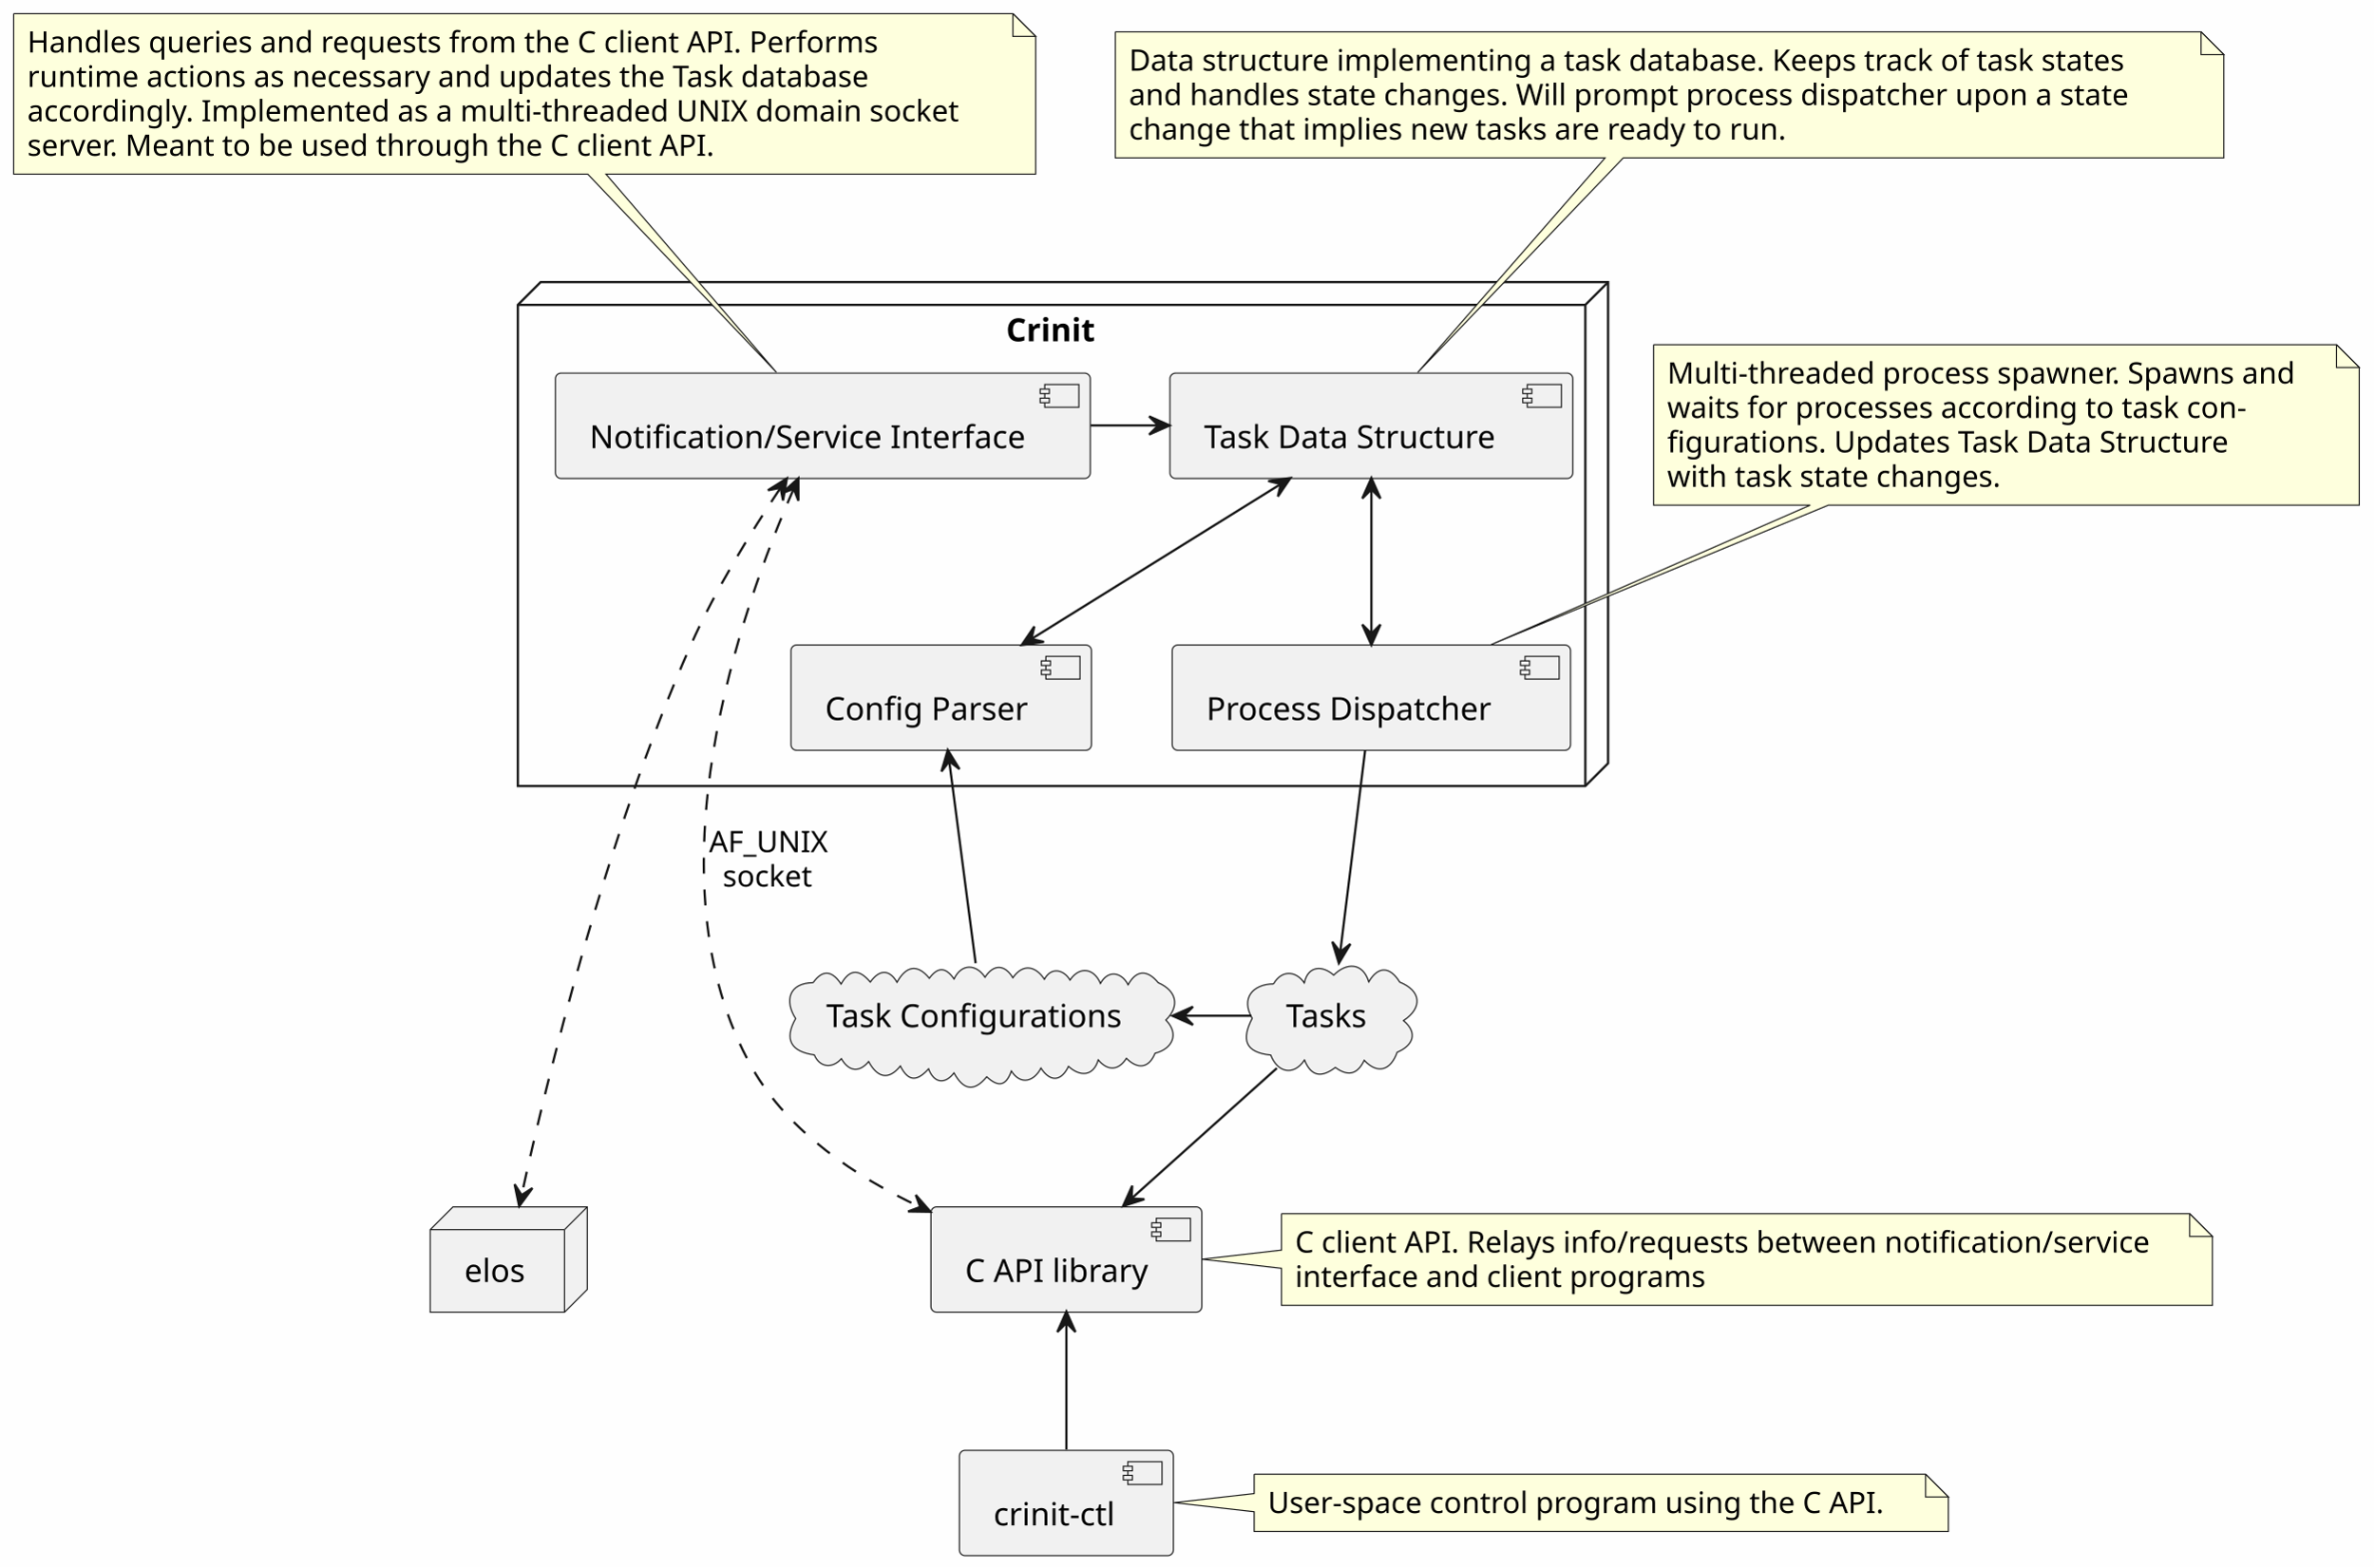
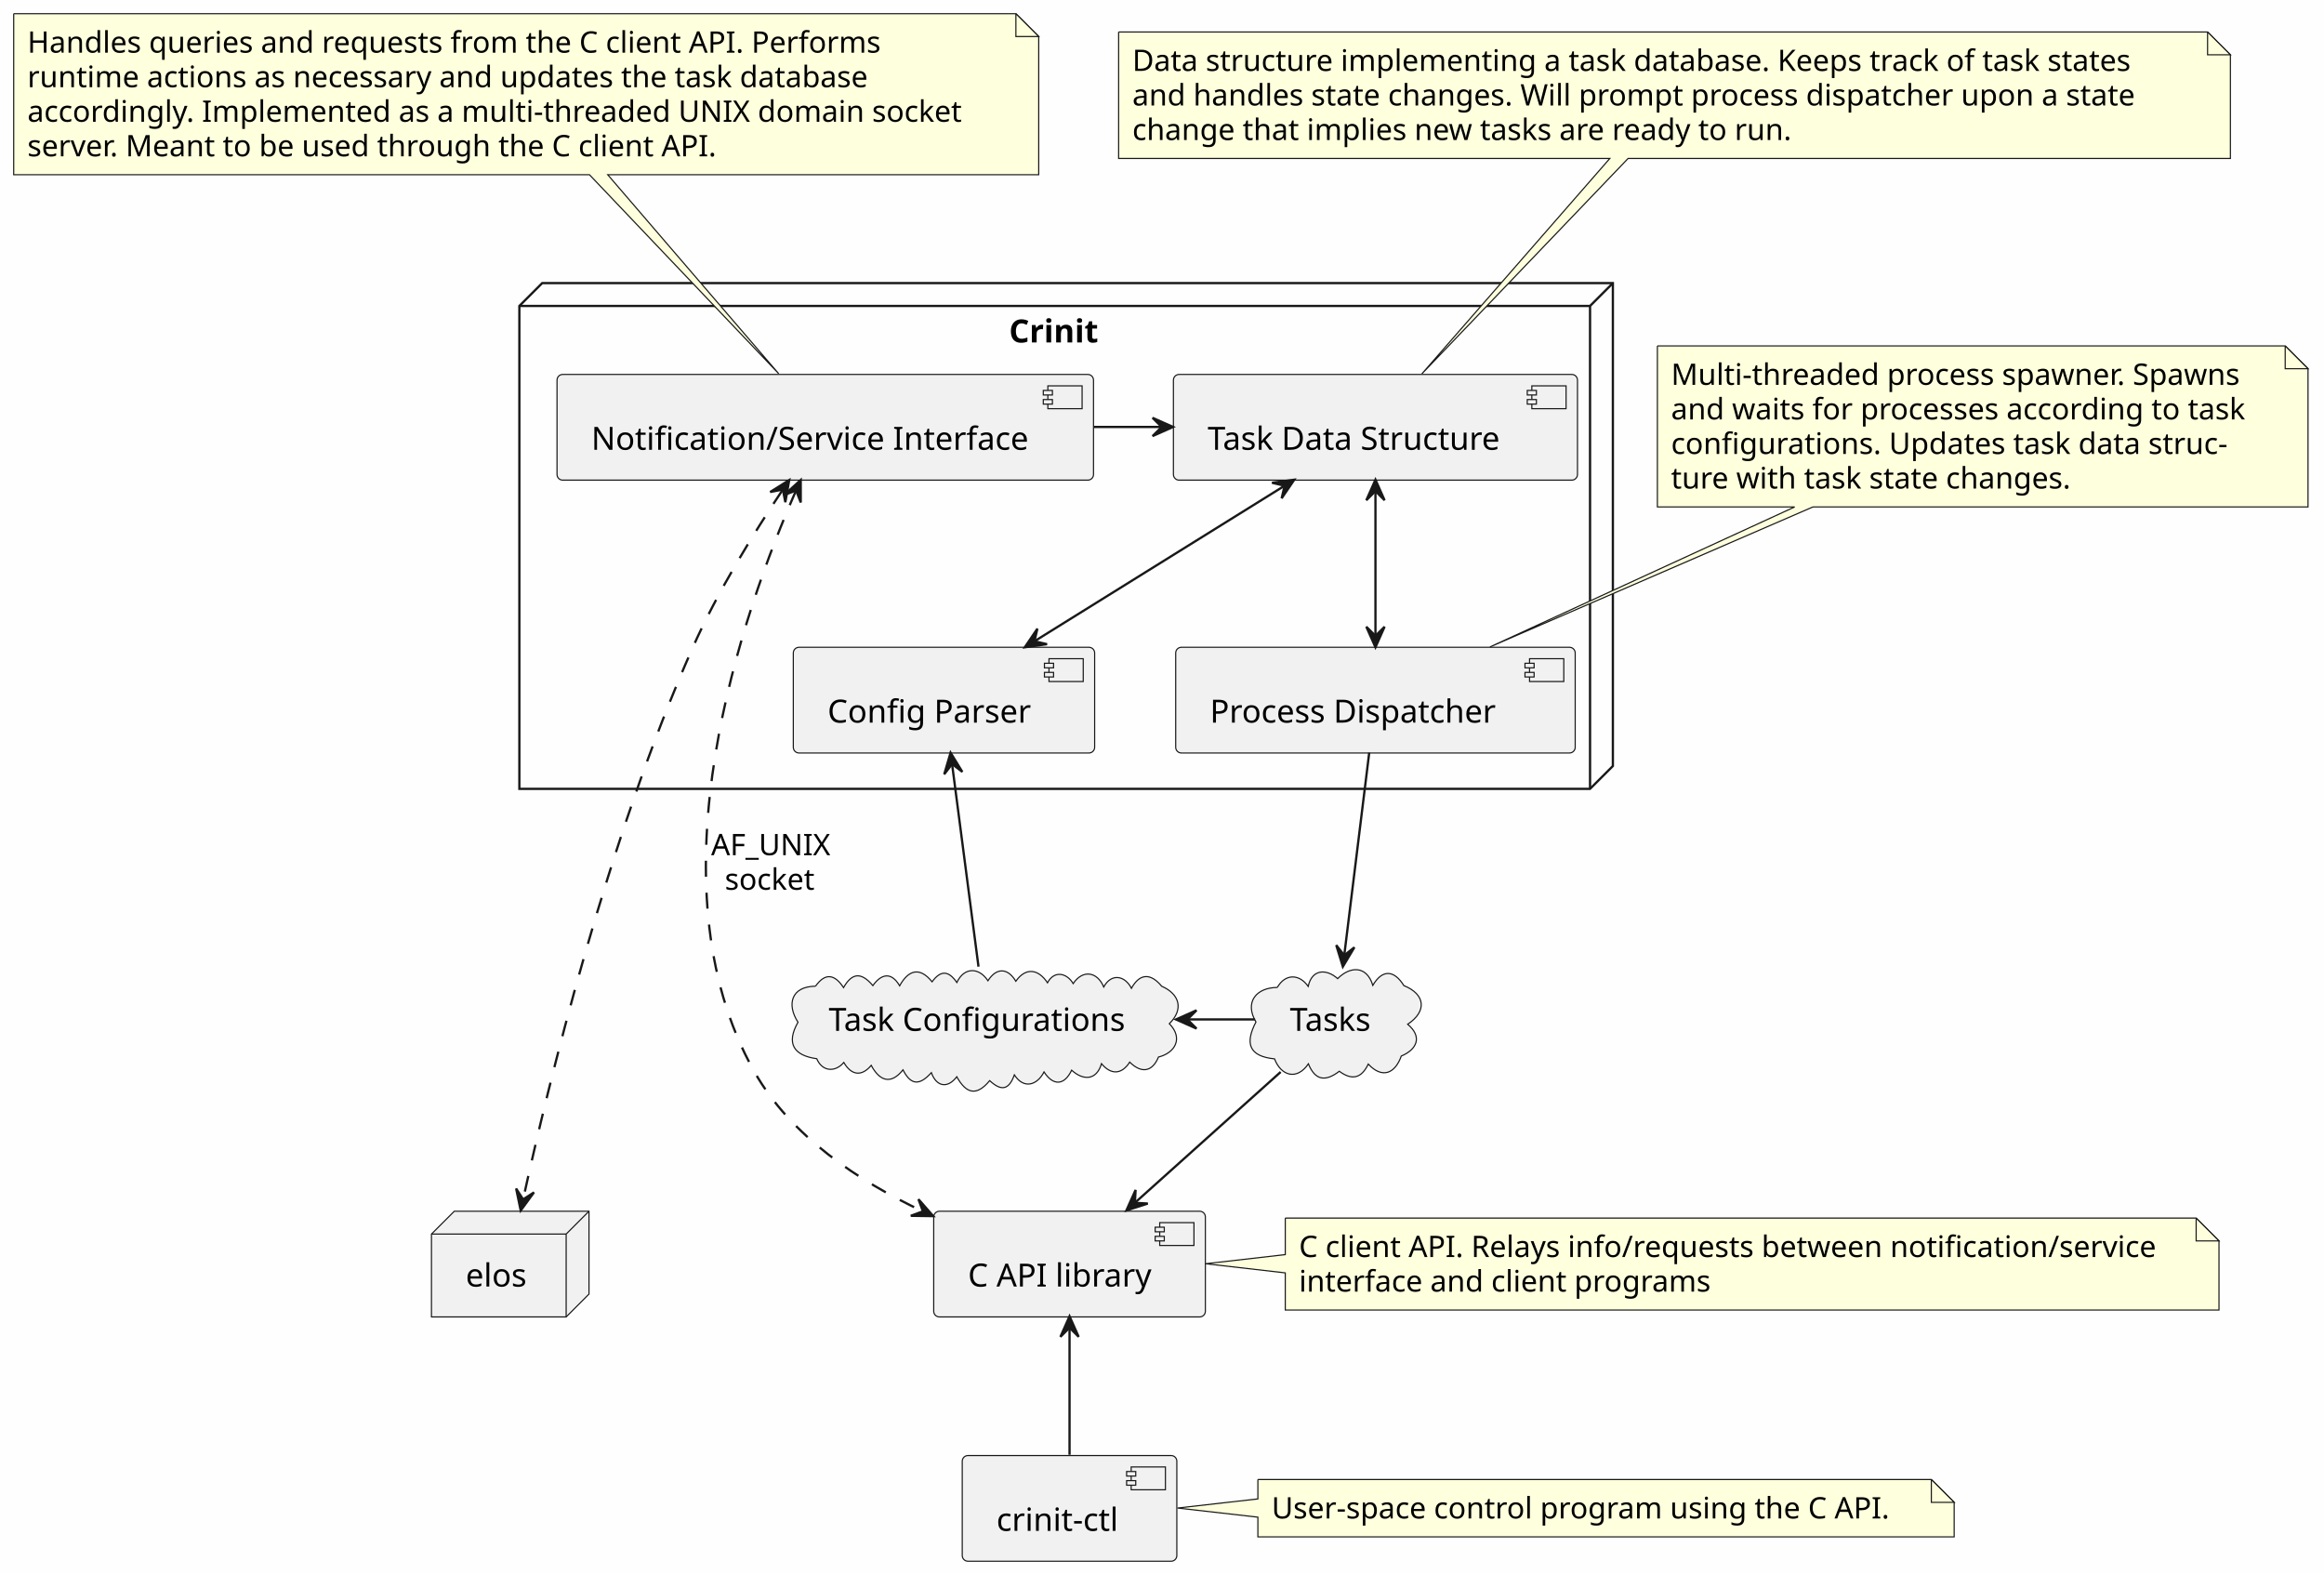
- <svg xmlns="http://www.w3.org/2000/svg" contentStyleType="text/css" height="689px" preserveAspectRatio="none" style="width:1043px;height:689px;background:#FEFEFE;" version="1.1" viewBox="0 0 1043 689" width="1043px" zoomAndPan="magnify">
+ <svg xmlns="http://www.w3.org/2000/svg" contentStyleType="text/css" height="689px" preserveAspectRatio="none" style="width:1018px;height:689px;background:#FEFEFE;" version="1.1" viewBox="0 0 1018 689" width="1018px" zoomAndPan="magnify">
  <defs />
  <g>
-     <rect fill="#FEFEFE" height="689" style="stroke:none;stroke-width:1.0;" width="1043" x="0" y="0" />
+     <rect fill="#FEFEFE" height="689" style="stroke:none;stroke-width:1.0;" width="1018" x="0" y="0" />
    <g id="cluster_Crinit">
      <polygon fill="none" points="227.5,134,237.5,124,706.5,124,706.5,335.5,696.5,345.5,227.5,345.5,227.5,134" style="stroke:#181818;stroke-width:1.0;" />
      <line style="stroke:#181818;stroke-width:1.0;" x1="696.5" x2="706.5" y1="134" y2="124" />
      <line style="stroke:#181818;stroke-width:1.0;" x1="227.5" x2="696.5" y1="134" y2="134" />
      <line style="stroke:#181818;stroke-width:1.0;" x1="696.5" x2="696.5" y1="134" y2="345.5" />
      <text fill="#000000" font-family="sans-serif" font-size="14" font-weight="bold" lengthAdjust="spacing" textLength="42" x="442" y="149.995">Crinit</text>
    </g>
    <g id="elem_task_data">
      <rect fill="#F1F1F1" height="46.297" rx="2.5" ry="2.5" style="stroke:#181818;stroke-width:0.5;" width="177" x="514" y="164" />
      <rect fill="#F1F1F1" height="10" style="stroke:#181818;stroke-width:0.5;" width="15" x="671" y="169" />
      <rect fill="#F1F1F1" height="2" style="stroke:#181818;stroke-width:0.5;" width="4" x="669" y="171" />
      <rect fill="#F1F1F1" height="2" style="stroke:#181818;stroke-width:0.5;" width="4" x="669" y="175" />
      <text fill="#000000" font-family="sans-serif" font-size="14" lengthAdjust="spacing" textLength="137" x="529" y="196.995">Task Data Structure</text>
    </g>
    <g id="elem_notify_if">
      <rect fill="#F1F1F1" height="46.297" rx="2.5" ry="2.5" style="stroke:#181818;stroke-width:0.5;" width="235" x="244" y="164" />
      <rect fill="#F1F1F1" height="10" style="stroke:#181818;stroke-width:0.5;" width="15" x="459" y="169" />
      <rect fill="#F1F1F1" height="2" style="stroke:#181818;stroke-width:0.5;" width="4" x="457" y="171" />
      <rect fill="#F1F1F1" height="2" style="stroke:#181818;stroke-width:0.5;" width="4" x="457" y="175" />
      <text fill="#000000" font-family="sans-serif" font-size="14" lengthAdjust="spacing" textLength="195" x="259" y="196.995">Notification/Service Interface</text>
    </g>
    <g id="elem_proc_dispatch">
      <rect fill="#F1F1F1" height="46.297" rx="2.5" ry="2.5" style="stroke:#181818;stroke-width:0.5;" width="175" x="515" y="283.5" />
      <rect fill="#F1F1F1" height="10" style="stroke:#181818;stroke-width:0.5;" width="15" x="670" y="288.5" />
      <rect fill="#F1F1F1" height="2" style="stroke:#181818;stroke-width:0.5;" width="4" x="668" y="290.5" />
      <rect fill="#F1F1F1" height="2" style="stroke:#181818;stroke-width:0.5;" width="4" x="668" y="294.5" />
      <text fill="#000000" font-family="sans-serif" font-size="14" lengthAdjust="spacing" textLength="135" x="530" y="316.495">Process Dispatcher</text>
    </g>
    <g id="elem_config_parser">
      <rect fill="#F1F1F1" height="46.297" rx="2.5" ry="2.5" style="stroke:#181818;stroke-width:0.5;" width="132" x="347.5" y="283.5" />
      <rect fill="#F1F1F1" height="10" style="stroke:#181818;stroke-width:0.5;" width="15" x="459.5" y="288.5" />
      <rect fill="#F1F1F1" height="2" style="stroke:#181818;stroke-width:0.5;" width="4" x="457.5" y="290.5" />
      <rect fill="#F1F1F1" height="2" style="stroke:#181818;stroke-width:0.5;" width="4" x="457.5" y="294.5" />
      <text fill="#000000" font-family="sans-serif" font-size="14" lengthAdjust="spacing" textLength="92" x="362.5" y="316.495">Config Parser</text>
    </g>
    <g id="elem_tasks">
      <path d="M559.506,432.485 C562.992,426.384 569.144,426.47 573.032,432.02 C574.716,424.32 581.091,424.27 585.943,428.628 C591.362,423.151 598.652,422.775 601.349,431.567 C605.619,424.299 610.783,424.939 614.943,431.673 C624.459,435.514 625.115,442.987 616.616,448.607 C623.226,454.151 620.617,459.683 613.818,462.534 C611.099,470.18 605.532,472.635 599.35,466.057 C596.372,472.321 592.218,473.31 586.668,469.201 C580.737,473.741 576.157,473.441 573.121,465.943 C568.125,473.311 561.125,471.255 558.302,463.775 C546.968,462.635 545.299,456.918 550.149,447.614 C544.943,438.777 550.472,432.515 559.506,432.485 " fill="#F1F1F1" style="stroke:#181818;stroke-width:0.5;" />
      <text fill="#000000" font-family="sans-serif" font-size="14" lengthAdjust="spacing" textLength="41" x="565" y="451.495">Tasks</text>
    </g>
    <g id="elem_notify_lib">
      <rect fill="#F1F1F1" height="46.297" rx="2.5" ry="2.5" style="stroke:#181818;stroke-width:0.5;" width="119" x="409" y="530.5" />
      <rect fill="#F1F1F1" height="10" style="stroke:#181818;stroke-width:0.5;" width="15" x="508" y="535.5" />
      <rect fill="#F1F1F1" height="2" style="stroke:#181818;stroke-width:0.5;" width="4" x="506" y="537.5" />
      <rect fill="#F1F1F1" height="2" style="stroke:#181818;stroke-width:0.5;" width="4" x="506" y="541.5" />
      <text fill="#000000" font-family="sans-serif" font-size="14" lengthAdjust="spacing" textLength="79" x="424" y="563.495">C API library</text>
    </g>
    <g id="elem_cctl">
      <rect fill="#F1F1F1" height="46.297" rx="2.5" ry="2.5" style="stroke:#181818;stroke-width:0.5;" width="94" x="421.5" y="637.5" />
      <rect fill="#F1F1F1" height="10" style="stroke:#181818;stroke-width:0.5;" width="15" x="495.5" y="642.5" />
      <rect fill="#F1F1F1" height="2" style="stroke:#181818;stroke-width:0.5;" width="4" x="493.5" y="644.5" />
      <rect fill="#F1F1F1" height="2" style="stroke:#181818;stroke-width:0.5;" width="4" x="493.5" y="648.5" />
      <text fill="#000000" font-family="sans-serif" font-size="14" lengthAdjust="spacing" textLength="54" x="436.5" y="670.495">crinit-ctl</text>
    </g>
    <g id="elem_task_configs">
      <path d="M357.226,431.94 C361.589,425.798 365.73,426.813 369.502,432.55 C373.452,425.619 377.547,426.02 382.349,431.68 C386.059,426.454 390.453,425.553 394.081,431.764 C397.873,424.902 402.803,423.245 408.282,430.006 C412.159,424.739 415.555,425.147 419.136,430.315 C422.364,423.478 428.807,423.574 432.756,429.548 C436.522,423.682 441.417,423.846 444.972,429.766 C449.456,423.402 454.952,424.554 458.843,430.438 C461.857,424.815 467.395,426.199 470.084,430.795 C474.324,424.504 480.657,425.569 483.47,432.266 C486.887,426.088 492.761,427.304 495.61,432.854 C499.382,426.024 504.224,426.324 508.849,431.948 C516.697,435.372 518.649,442.017 512.215,448.368 C518.364,454.625 514.877,461.129 507.462,462.971 C504.639,469.796 499.742,470.042 494.861,465.192 C491.333,470.72 486.615,470.83 482.507,465.875 C480.25,473.451 474.305,473.204 469.421,468.729 C466.229,475.481 461.339,475.696 457.328,469.494 C454.343,475.273 448.527,477.237 444.325,470.788 C441.93,477.496 438.561,477.971 433.515,473.308 C427.724,480.31 423.199,478.992 419.11,471.604 C415.036,476.931 410.197,475.965 407.965,469.815 C403.084,475.206 399.175,475.764 395.549,468.576 C390.08,475.41 385.199,473.26 381.626,466.617 C377.289,471.796 372.825,470.849 369.623,465.343 C365.822,469.768 360.171,469.404 357.765,463.707 C347.67,462.301 344.26,457.029 349.549,447.717 C344.546,439.979 346.526,432.036 357.226,431.94 " fill="#F1F1F1" style="stroke:#181818;stroke-width:0.5;" />
      <text fill="#000000" font-family="sans-serif" font-size="14" lengthAdjust="spacing" textLength="137" x="363" y="451.495">Task Configurations</text>
    </g>
    <g id="elem_elos">
      <polygon fill="#F1F1F1" points="189,540.5,199,530.5,258,530.5,258,566.797,248,576.797,189,576.797,189,540.5" style="stroke:#181818;stroke-width:0.5;" />
      <line style="stroke:#181818;stroke-width:0.5;" x1="248" x2="258" y1="540.5" y2="530.5" />
      <line style="stroke:#181818;stroke-width:0.5;" x1="189" x2="248" y1="540.5" y2="540.5" />
      <line style="stroke:#181818;stroke-width:0.5;" x1="248" x2="248" y1="540.5" y2="576.797" />
      <text fill="#000000" font-family="sans-serif" font-size="14" lengthAdjust="spacing" textLength="29" x="204" y="563.495">elos</text>
    </g>
    <g id="elem_GMN27">
      <path d="M6,6 L6,76.531 A0,0 0 0 0 6,76.531 L258.21,76.531 L341.09,163.65 L266.21,76.531 L455,76.531 A0,0 0 0 0 455,76.531 L455,16 L445,6 L6,6 A0,0 0 0 0 6,6 " fill="#FEFFDD" style="stroke:#181818;stroke-width:0.5;" />
      <path d="M445,6 L445,16 L455,16 L445,6 " fill="#FEFFDD" style="stroke:#181818;stroke-width:0.5;" />
      <text fill="#000000" font-family="sans-serif" font-size="13" lengthAdjust="spacing" textLength="391" x="12" y="23.067">Handles queries and requests from the C client API. Performs</text>
-       <text fill="#000000" font-family="sans-serif" font-size="13" lengthAdjust="spacing" textLength="394" x="12" y="38.2">runtime actions as necessary and updates the Task database</text>
+       <text fill="#000000" font-family="sans-serif" font-size="13" lengthAdjust="spacing" textLength="392" x="12" y="38.2">runtime actions as necessary and updates the task database</text>
      <text fill="#000000" font-family="sans-serif" font-size="13" lengthAdjust="spacing" textLength="428" x="12" y="53.333">accordingly. Implemented as a multi-threaded UNIX domain socket</text>
      <text fill="#000000" font-family="sans-serif" font-size="13" lengthAdjust="spacing" textLength="318" x="12" y="68.465">server. Meant to be used through the C client API.</text>
    </g>
    <g id="elem_GMN30">
      <path d="M490,14 L490,69.398 A0,0 0 0 0 490,69.398 L705.17,69.398 L622.83,163.73 L713.17,69.398 L977,69.398 A0,0 0 0 0 977,69.398 L977,24 L967,14 L490,14 A0,0 0 0 0 490,14 " fill="#FEFFDD" style="stroke:#181818;stroke-width:0.5;" />
      <path d="M967,14 L967,24 L977,24 L967,14 " fill="#FEFFDD" style="stroke:#181818;stroke-width:0.5;" />
      <text fill="#000000" font-family="sans-serif" font-size="13" lengthAdjust="spacing" textLength="466" x="496" y="31.067">Data structure implementing a task database. Keeps track of task states</text>
      <text fill="#000000" font-family="sans-serif" font-size="13" lengthAdjust="spacing" textLength="462" x="496" y="46.2">and handles state changes. Will prompt process dispatcher upon a state</text>
      <text fill="#000000" font-family="sans-serif" font-size="13" lengthAdjust="spacing" textLength="304" x="496" y="61.333">change that implies new tasks are ready to run.</text>
    </g>
    <g id="elem_GMN33">
      <path d="M563,533.5 L563,549.5 L528.07,553.5 L563,557.5 L563,573.766 A0,0 0 0 0 563,573.766 L972,573.766 A0,0 0 0 0 972,573.766 L972,543.5 L962,533.5 L563,533.5 A0,0 0 0 0 563,533.5 " fill="#FEFFDD" style="stroke:#181818;stroke-width:0.5;" />
      <path d="M962,533.5 L962,543.5 L972,543.5 L962,533.5 " fill="#FEFFDD" style="stroke:#181818;stroke-width:0.5;" />
      <text fill="#000000" font-family="sans-serif" font-size="13" lengthAdjust="spacing" textLength="388" x="569" y="550.567">C client API. Relays info/requests between notification/service</text>
      <text fill="#000000" font-family="sans-serif" font-size="13" lengthAdjust="spacing" textLength="188" x="569" y="565.7">interface and client programs</text>
    </g>
    <g id="elem_GMN36">
-       <path d="M726.5,151.5 L726.5,222.031 A0,0 0 0 0 726.5,222.031 L795.3,222.031 L655.12,283.34 L803.3,222.031 L1036.5,222.031 A0,0 0 0 0 1036.5,222.031 L1036.5,161.5 L1026.5,151.5 L726.5,151.5 A0,0 0 0 0 726.5,151.5 " fill="#FEFFDD" style="stroke:#181818;stroke-width:0.5;" />
-       <path d="M1026.5,151.5 L1026.5,161.5 L1036.5,161.5 L1026.5,151.5 " fill="#FEFFDD" style="stroke:#181818;stroke-width:0.5;" />
-       <text fill="#000000" font-family="sans-serif" font-size="13" lengthAdjust="spacing" textLength="289" x="732.5" y="168.567">Multi-threaded process spawner. Spawns and</text>
-       <text fill="#000000" font-family="sans-serif" font-size="13" lengthAdjust="spacing" textLength="268" x="732.5" y="183.7">waits for processes according to task con-</text>
-       <text fill="#000000" font-family="sans-serif" font-size="13" lengthAdjust="spacing" textLength="261" x="732.5" y="198.833">figurations. Updates Task Data Structure</text>
-       <text fill="#000000" font-family="sans-serif" font-size="13" lengthAdjust="spacing" textLength="155" x="732.5" y="213.965">with task state changes.</text>
+       <path d="M726,151.5 L726,222.031 A0,0 0 0 0 726,222.031 L786.13,222.031 L652.67,283.34 L794.13,222.031 L1011,222.031 A0,0 0 0 0 1011,222.031 L1011,161.5 L1001,151.5 L726,151.5 A0,0 0 0 0 726,151.5 " fill="#FEFFDD" style="stroke:#181818;stroke-width:0.5;" />
+       <path d="M1001,151.5 L1001,161.5 L1011,161.5 L1001,151.5 " fill="#FEFFDD" style="stroke:#181818;stroke-width:0.5;" />
+       <text fill="#000000" font-family="sans-serif" font-size="13" lengthAdjust="spacing" textLength="261" x="732" y="168.567">Multi-threaded process spawner. Spawns</text>
+       <text fill="#000000" font-family="sans-serif" font-size="13" lengthAdjust="spacing" textLength="264" x="732" y="183.7">and waits for processes according to task</text>
+       <text fill="#000000" font-family="sans-serif" font-size="13" lengthAdjust="spacing" textLength="257" x="732" y="198.833">configurations. Updates task data struc-</text>
+       <text fill="#000000" font-family="sans-serif" font-size="13" lengthAdjust="spacing" textLength="185" x="732" y="213.965">ture with task state changes.</text>
    </g>
    <g id="elem_GMN39">
      <path d="M551,648 L551,656.5 L515.78,660.5 L551,664.5 L551,673.133 A0,0 0 0 0 551,673.133 L856,673.133 A0,0 0 0 0 856,673.133 L856,658 L846,648 L551,648 A0,0 0 0 0 551,648 " fill="#FEFFDD" style="stroke:#181818;stroke-width:0.5;" />
      <path d="M846,648 L846,658 L856,658 L846,648 " fill="#FEFFDD" style="stroke:#181818;stroke-width:0.5;" />
      <text fill="#000000" font-family="sans-serif" font-size="13" lengthAdjust="spacing" textLength="284" x="557" y="665.067">User-space control program using the C API.</text>
    </g>
    <g id="link_notify_if_notify_lib">
      <path d="M348.71,214.81 C325.62,267.45 283.51,386.41 330.5,469.5 C346.44,497.68 376.19,517.35 404,530.44 " fill="none" id="notify_if-notify_lib" style="stroke:#181818;stroke-width:1.0;stroke-dasharray:7.0,7.0;" />
      <polygon fill="#181818" points="350.75,210.23,343.443,216.834,348.722,214.8,350.756,220.079,350.75,210.23" style="stroke:#181818;stroke-width:1.0;" />
      <polygon fill="#181818" points="408.81,532.65,402.319,525.243,404.272,530.552,398.962,532.504,408.81,532.65" style="stroke:#181818;stroke-width:1.0;" />
      <text fill="#000000" font-family="sans-serif" font-size="13" lengthAdjust="spacing" textLength="54" x="311.5" y="374.567">AF_UNIX</text>
      <text fill="#000000" font-family="sans-serif" font-size="13" lengthAdjust="spacing" textLength="42" x="317.5" y="389.7">socket</text>
    </g>
    <g id="link_notify_if_elos">
      <path d="M342.64,214.83 C330.21,233.43 314.3,259.14 303.5,283.5 C265.88,368.33 239.96,475.83 229.15,525.31 " fill="none" id="notify_if-elos" style="stroke:#181818;stroke-width:1.0;stroke-dasharray:7.0,7.0;" />
      <polygon fill="#181818" points="345.71,210.26,337.369,215.497,342.92,214.409,344.007,219.961,345.71,210.26" style="stroke:#181818;stroke-width:1.0;" />
      <polygon fill="#181818" points="228.09,530.2,233.903,522.25,229.147,525.313,226.084,520.558,228.09,530.2" style="stroke:#181818;stroke-width:1.0;" />
    </g>
    <g id="link_config_parser_task_configs">
      <path d="M417.05,334.69 C420.43,360.64 425.47,399.26 428.62,423.38 " fill="none" id="config_parser-backto-task_configs" style="stroke:#181818;stroke-width:1.0;" />
      <polygon fill="#181818" points="416.39,329.67,413.607,339.118,417.047,334.627,421.538,338.066,416.39,329.67" style="stroke:#181818;stroke-width:1.0;" />
    </g>
    <g id="link_proc_dispatch_tasks">
      <path d="M599.77,329.67 C596.79,353.81 592.04,392.44 588.84,418.37 " fill="none" id="proc_dispatch-to-tasks" style="stroke:#181818;stroke-width:1.0;" />
      <polygon fill="#181818" points="588.22,423.38,593.273,414.926,588.821,418.416,585.33,413.965,588.22,423.38" style="stroke:#181818;stroke-width:1.0;" />
    </g>
    <g id="link_tasks_notify_lib">
      <path d="M560.97,469.51 C542.38,486.2 516.78,509.18 497.22,526.72 " fill="none" id="tasks-to-notify_lib" style="stroke:#181818;stroke-width:1.0;" />
      <polygon fill="#181818" points="493.4,530.16,502.771,527.13,497.123,526.822,497.431,521.174,493.4,530.16" style="stroke:#181818;stroke-width:1.0;" />
    </g>
    <g id="link_task_configs_tasks">
      <path d="M520.26,446.5 C530.09,446.5 539.93,446.5 549.76,446.5 " fill="none" id="task_configs-backto-tasks" style="stroke:#181818;stroke-width:1.0;" />
      <polygon fill="#181818" points="515.12,446.5,524.12,450.5,520.12,446.5,524.12,442.5,515.12,446.5" style="stroke:#181818;stroke-width:1.0;" />
    </g>
    <g id="link_task_data_proc_dispatch">
      <path d="M602.5,215.21 C602.5,234.17 602.5,259.37 602.5,278.33 " fill="none" id="task_data-proc_dispatch" style="stroke:#181818;stroke-width:1.0;" />
      <polygon fill="#181818" points="602.5,210.1,598.5,219.1,602.5,215.1,606.5,219.1,602.5,210.1" style="stroke:#181818;stroke-width:1.0;" />
      <polygon fill="#181818" points="602.5,283.5,606.5,274.5,602.5,278.5,598.5,274.5,602.5,283.5" style="stroke:#181818;stroke-width:1.0;" />
    </g>
    <g id="link_task_data_notify_if">
      <path d="M508.71,187 C498.87,187 489.02,187 479.18,187 " fill="none" id="task_data-backto-notify_if" style="stroke:#181818;stroke-width:1.0;" />
      <polygon fill="#181818" points="513.86,187,504.86,183,508.86,187,504.86,191,513.86,187" style="stroke:#181818;stroke-width:1.0;" />
    </g>
    <g id="link_task_data_config_parser">
      <path d="M562.5,212.86 C530.43,232.81 485.62,260.67 453.53,280.61 " fill="none" id="task_data-config_parser" style="stroke:#181818;stroke-width:1.0;" />
      <polygon fill="#181818" points="566.95,210.1,557.194,211.448,562.702,212.737,561.413,218.245,566.95,210.1" style="stroke:#181818;stroke-width:1.0;" />
      <polygon fill="#181818" points="448.89,283.5,458.644,282.137,453.134,280.856,454.414,275.346,448.89,283.5" style="stroke:#181818;stroke-width:1.0;" />
    </g>
    <g id="link_notify_lib_cctl">
      <path d="M468.5,581.69 C468.5,598.93 468.5,620.94 468.5,637.16 " fill="none" id="notify_lib-backto-cctl" style="stroke:#181818;stroke-width:1.0;" />
      <polygon fill="#181818" points="468.5,576.51,464.5,585.51,468.5,581.51,472.5,585.51,468.5,576.51" style="stroke:#181818;stroke-width:1.0;" />
    </g>
  </g>
</svg>
